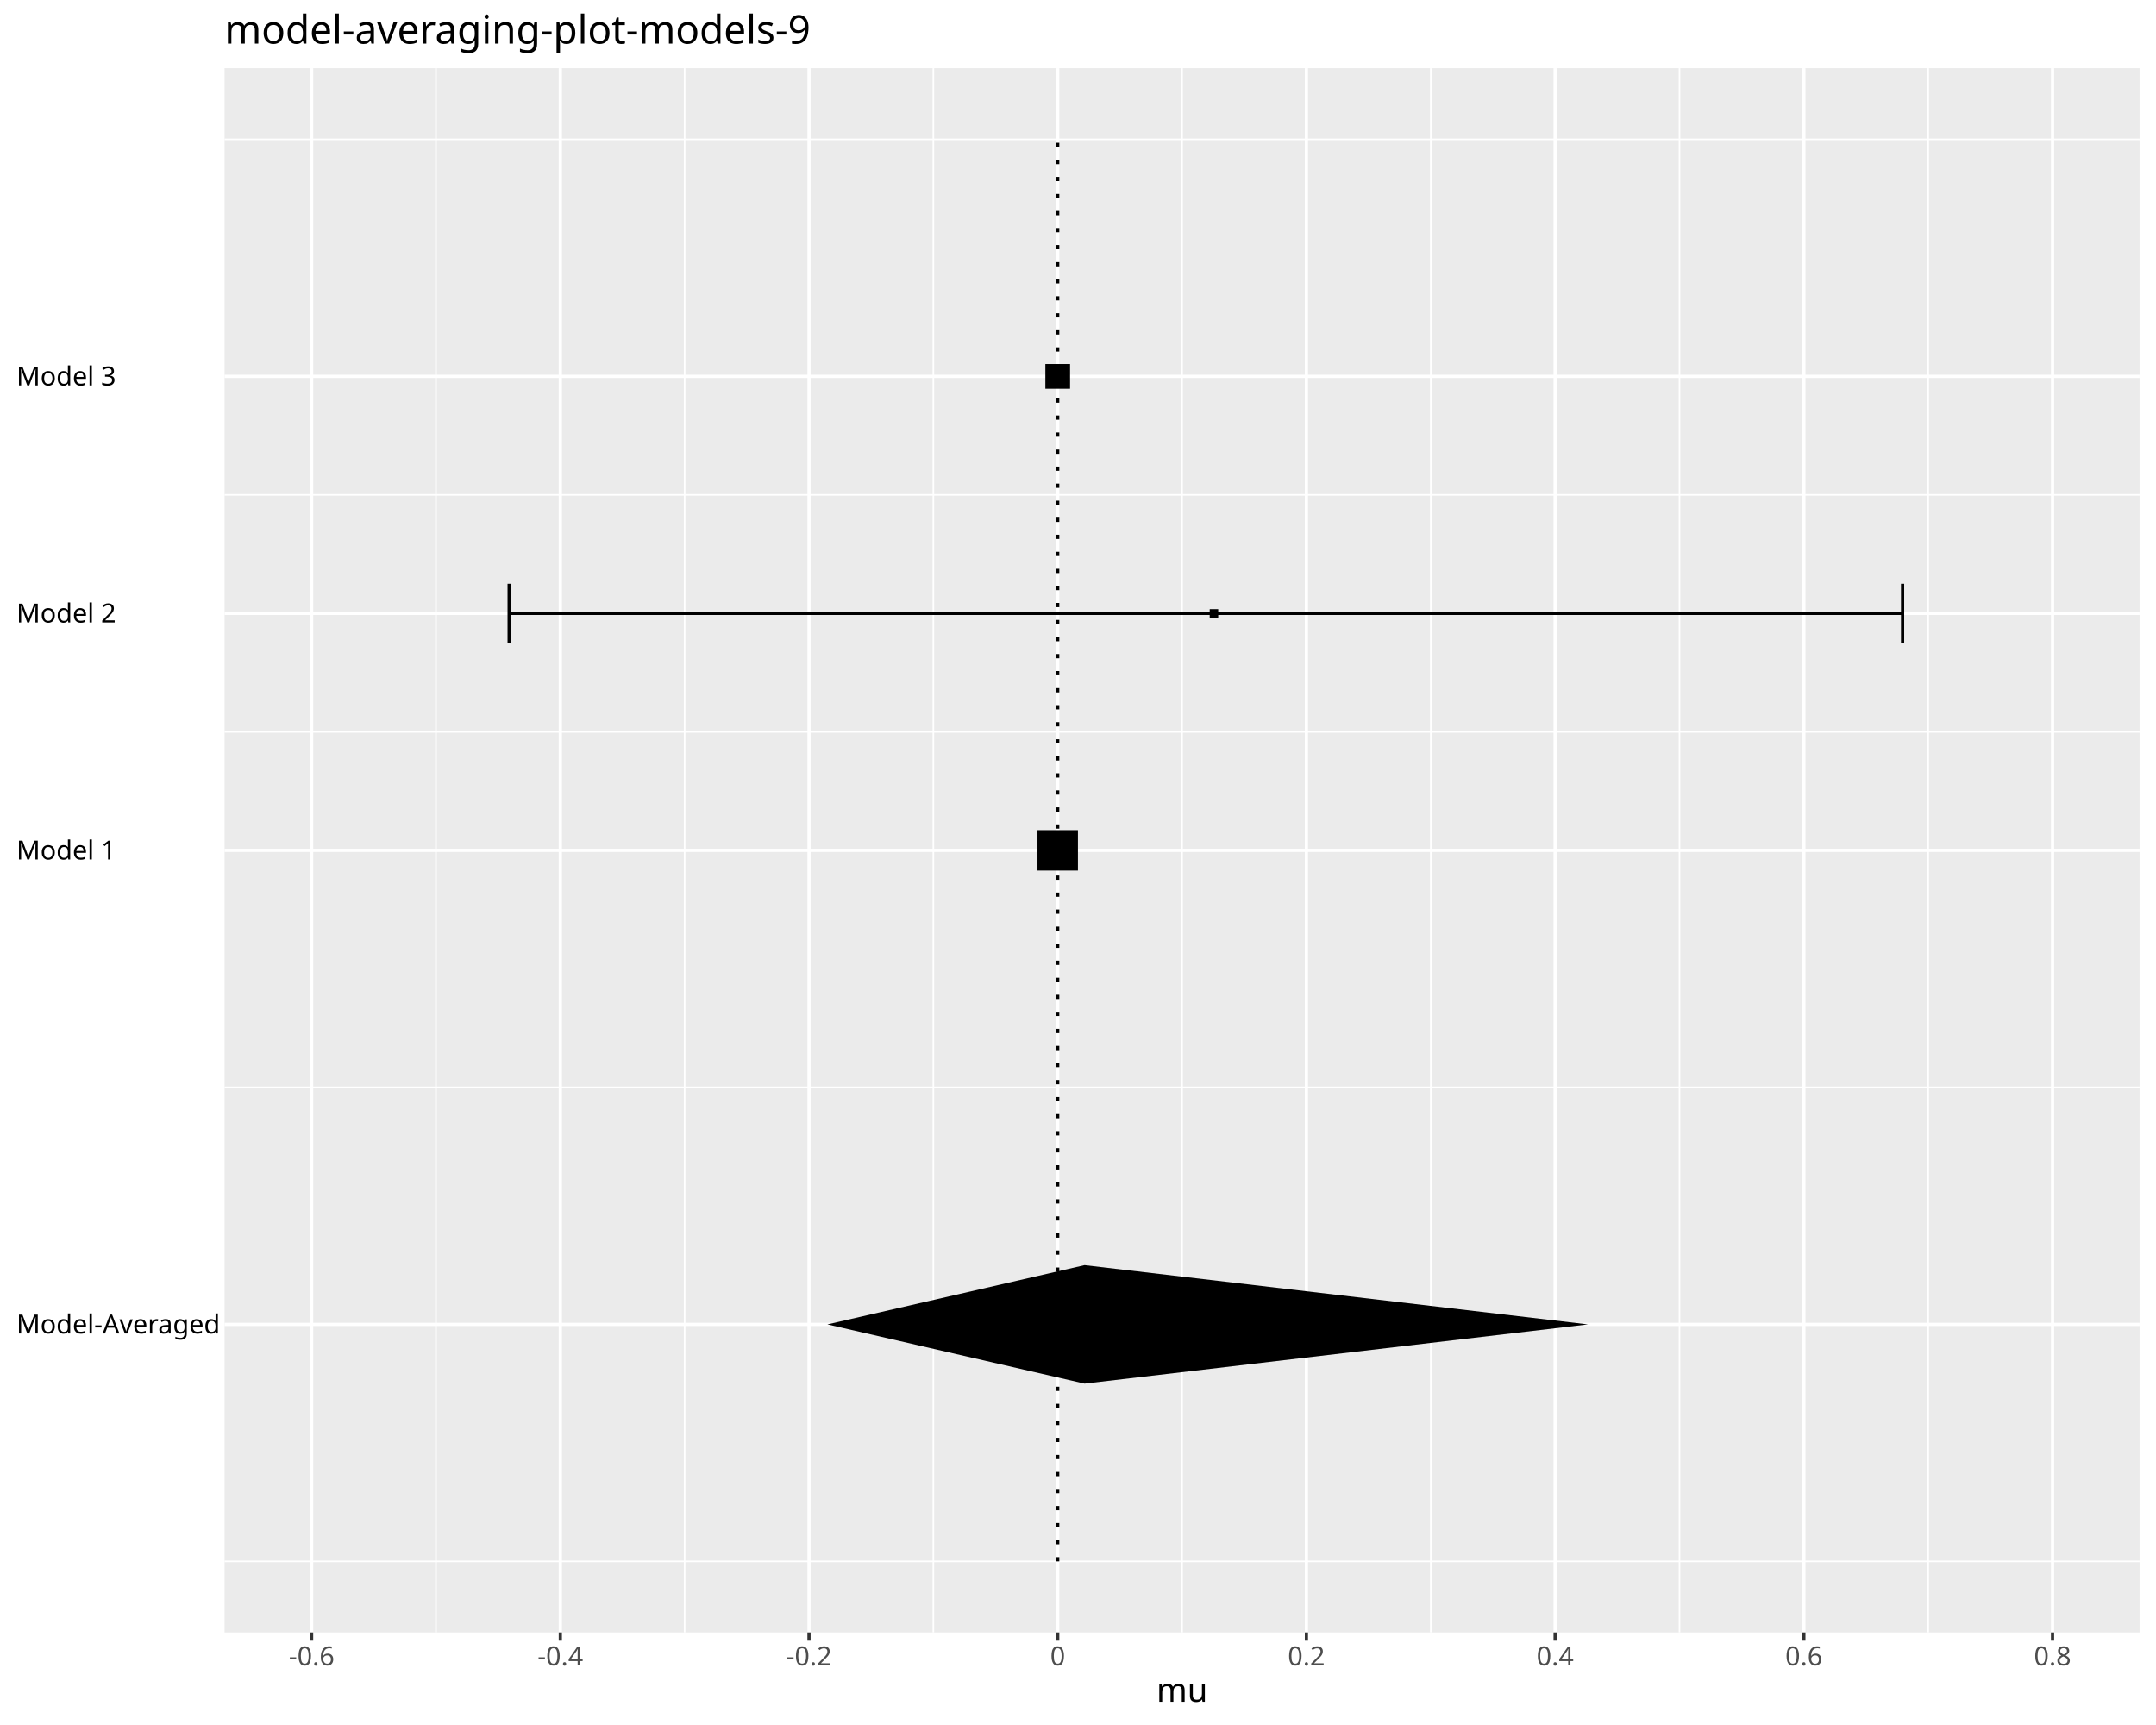
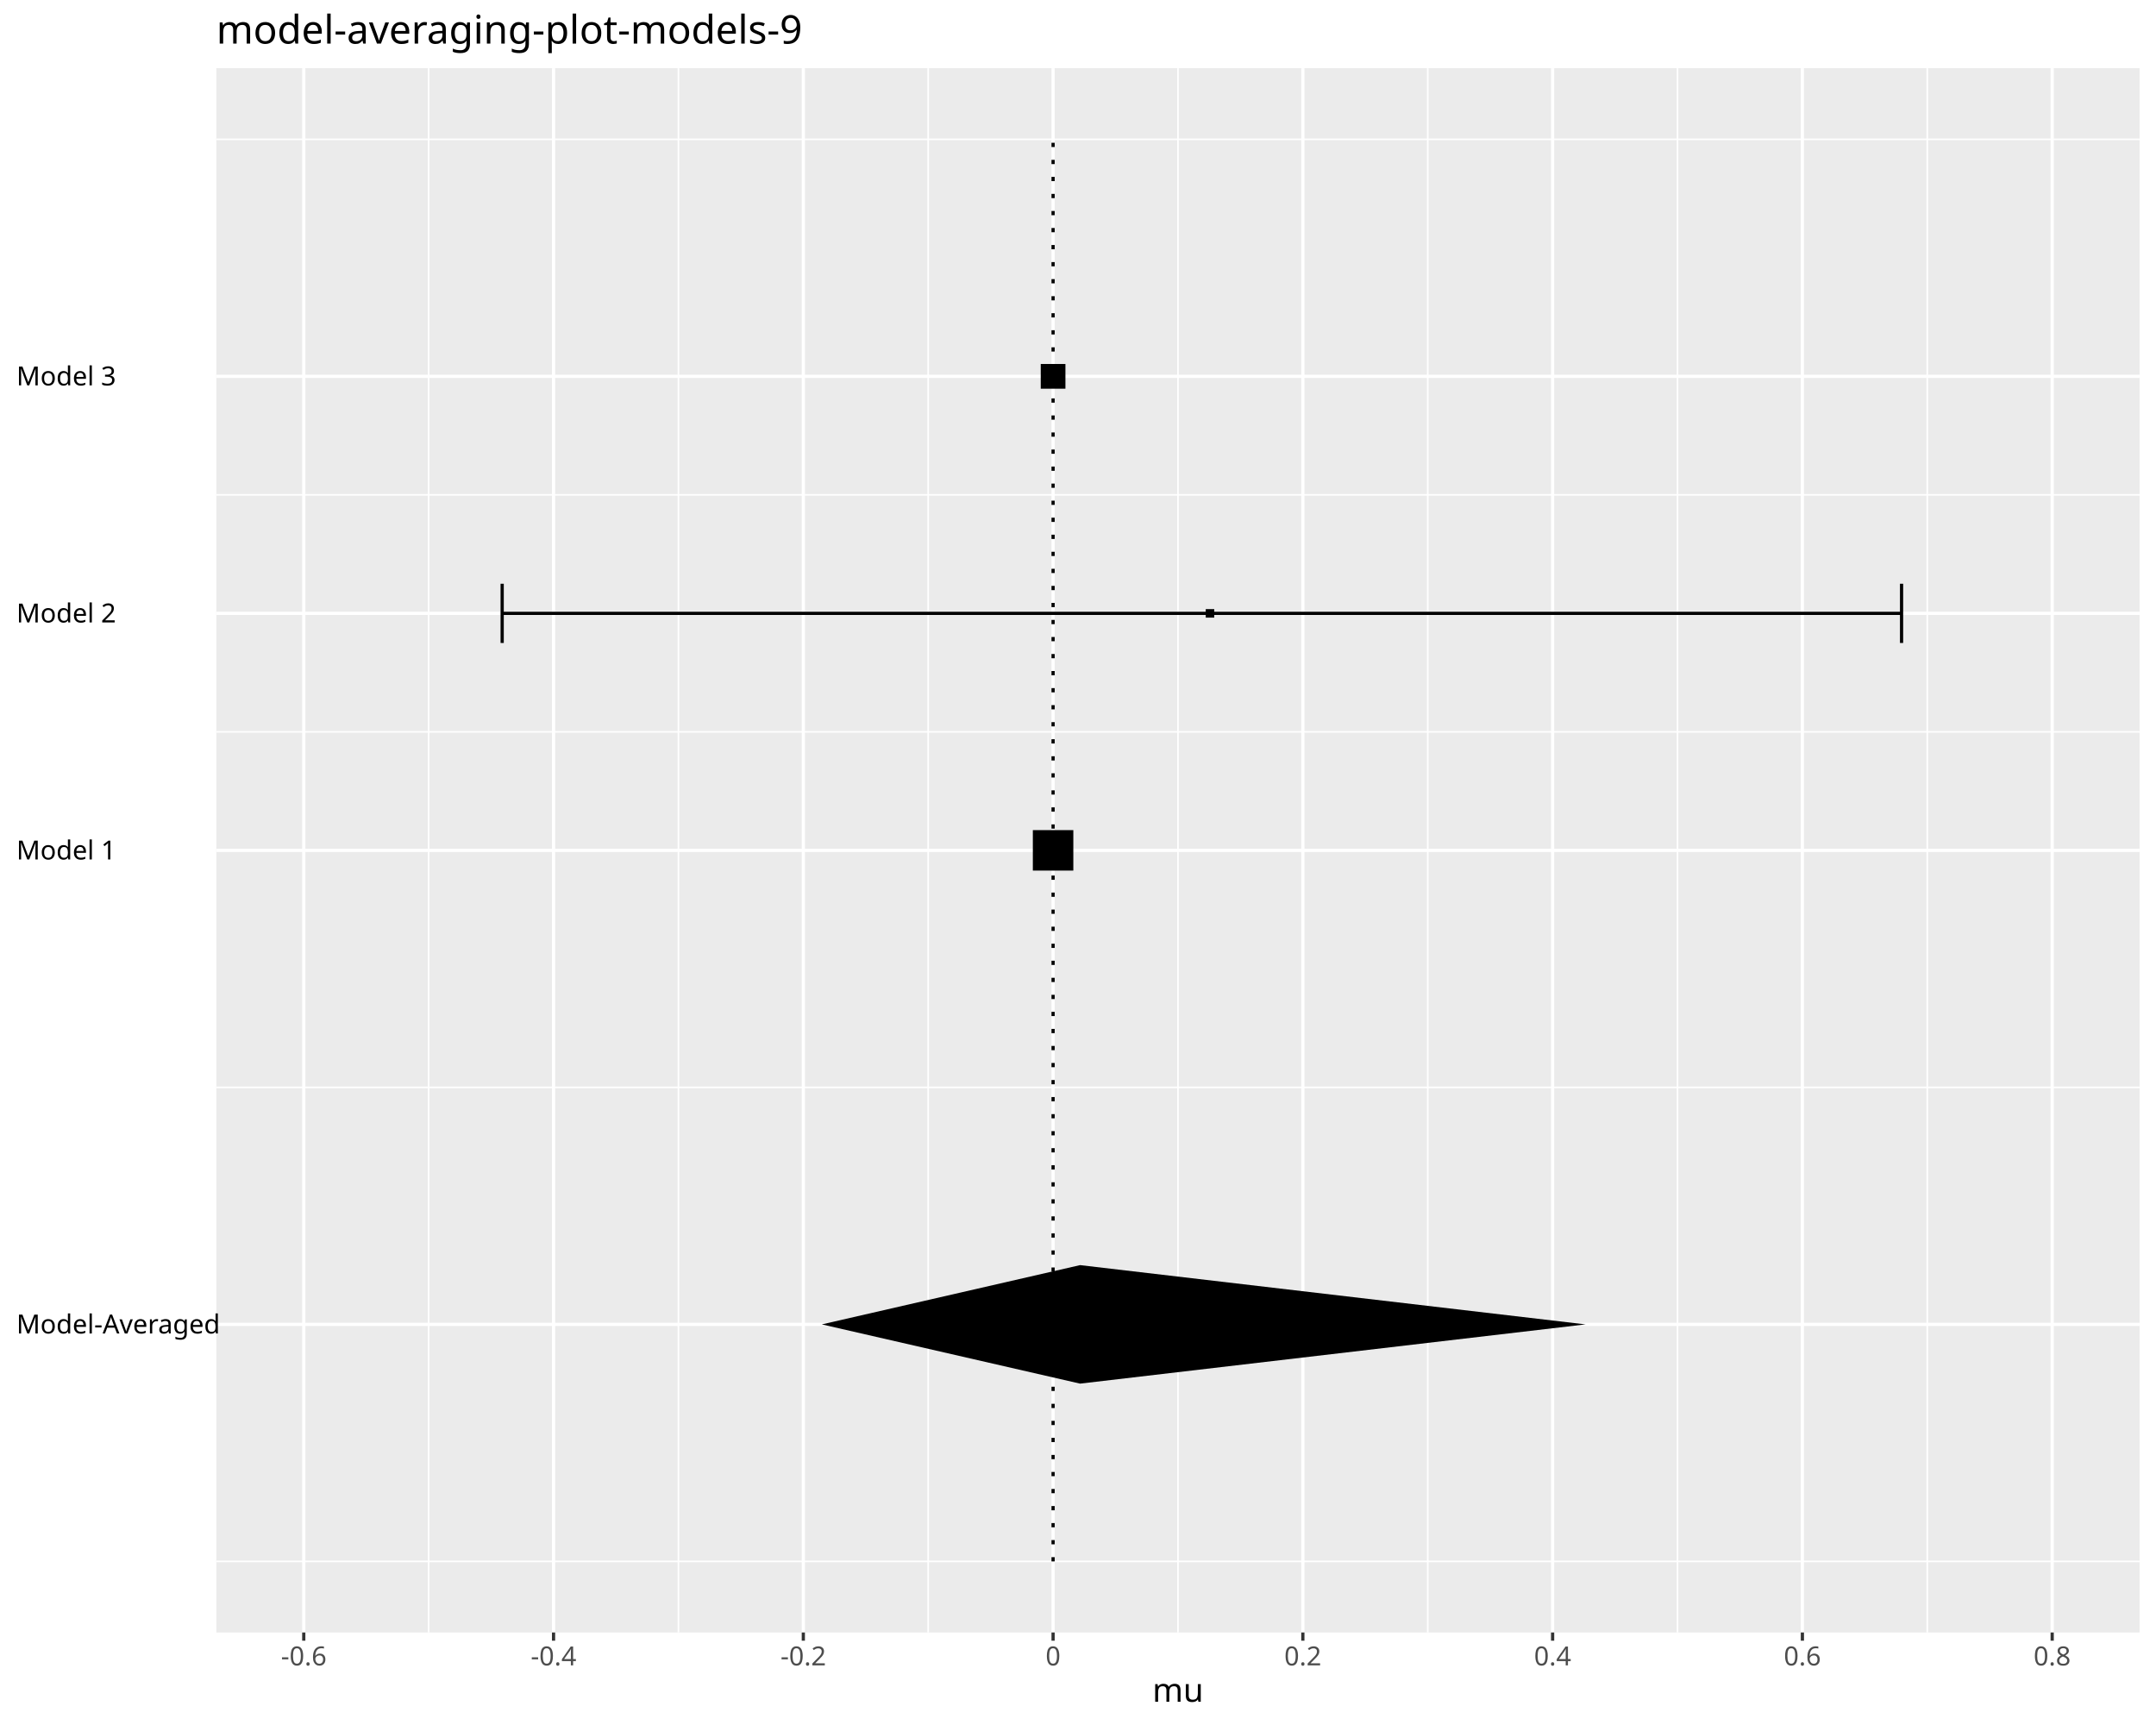
<svg xmlns="http://www.w3.org/2000/svg" class="svglite" data-engine-version="2.0" width="720.00pt" height="576.00pt" viewBox="0 0 720.00 576.00">
  <defs>
    <style type="text/css">
    .svglite line, .svglite polyline, .svglite polygon, .svglite path, .svglite rect, .svglite circle {
      fill: none;
      stroke: #000000;
      stroke-linecap: round;
      stroke-linejoin: round;
      stroke-miterlimit: 10.00;
    }
  </style>
  </defs>
  <rect width="100%" height="100%" style="stroke: none; fill: #FFFFFF;" />
  <defs>
    <clipPath id="cpMC4wMHw3MjAuMDB8MC4wMHw1NzYuMDA=">
      <rect x="0.00" y="0.00" width="720.00" height="576.00" />
    </clipPath>
  </defs>
  <g clip-path="url(#cpMC4wMHw3MjAuMDB8MC4wMHw1NzYuMDA=)">
-     <rect x="0.00" y="0.00" width="720.00" height="576.00" style="stroke-width: 1.07; stroke: #FFFFFF; fill: #FFFFFF;" />
+     <rect x="0" y="0.00" width="720.00" height="576.00" style="stroke-width: 1.07; stroke: #FFFFFF; fill: #FFFFFF;" />
  </g>
  <defs>
-     <clipPath id="cpNzQuOTl8NzE0LjUyfDIyLjc4fDU0NS4xMQ==">
-       <rect x="74.99" y="22.78" width="639.53" height="522.33" />
+     <clipPath id="cpNzIuMjV8NzE0LjUyfDIyLjc4fDU0NS4xMQ==">
+       <rect x="72.25" y="22.78" width="642.27" height="522.33" />
    </clipPath>
  </defs>
-   <g clip-path="url(#cpNzQuOTl8NzE0LjUyfDIyLjc4fDU0NS4xMQ==)">
-     <rect x="74.99" y="22.78" width="639.53" height="522.33" style="stroke-width: 1.07; stroke: none; fill: #EBEBEB;" />
-     <polyline points="74.99,521.37 714.52,521.37 " style="stroke-width: 0.53; stroke: #FFFFFF; stroke-linecap: butt;" />
-     <polyline points="74.99,363.09 714.52,363.09 " style="stroke-width: 0.53; stroke: #FFFFFF; stroke-linecap: butt;" />
-     <polyline points="74.99,244.38 714.52,244.38 " style="stroke-width: 0.53; stroke: #FFFFFF; stroke-linecap: butt;" />
-     <polyline points="74.99,165.24 714.52,165.24 " style="stroke-width: 0.53; stroke: #FFFFFF; stroke-linecap: butt;" />
-     <polyline points="74.99,46.53 714.52,46.53 " style="stroke-width: 0.53; stroke: #FFFFFF; stroke-linecap: butt;" />
-     <polyline points="145.59,545.11 145.59,22.78 " style="stroke-width: 0.53; stroke: #FFFFFF; stroke-linecap: butt;" />
-     <polyline points="228.64,545.11 228.64,22.78 " style="stroke-width: 0.53; stroke: #FFFFFF; stroke-linecap: butt;" />
-     <polyline points="311.70,545.11 311.70,22.78 " style="stroke-width: 0.53; stroke: #FFFFFF; stroke-linecap: butt;" />
-     <polyline points="394.76,545.11 394.76,22.78 " style="stroke-width: 0.53; stroke: #FFFFFF; stroke-linecap: butt;" />
-     <polyline points="477.81,545.11 477.81,22.78 " style="stroke-width: 0.53; stroke: #FFFFFF; stroke-linecap: butt;" />
-     <polyline points="560.87,545.11 560.87,22.78 " style="stroke-width: 0.53; stroke: #FFFFFF; stroke-linecap: butt;" />
-     <polyline points="643.92,545.11 643.92,22.78 " style="stroke-width: 0.53; stroke: #FFFFFF; stroke-linecap: butt;" />
-     <polyline points="74.99,442.23 714.52,442.23 " style="stroke-width: 1.07; stroke: #FFFFFF; stroke-linecap: butt;" />
-     <polyline points="74.99,283.95 714.52,283.95 " style="stroke-width: 1.07; stroke: #FFFFFF; stroke-linecap: butt;" />
-     <polyline points="74.99,204.81 714.52,204.81 " style="stroke-width: 1.07; stroke: #FFFFFF; stroke-linecap: butt;" />
-     <polyline points="74.99,125.67 714.52,125.67 " style="stroke-width: 1.07; stroke: #FFFFFF; stroke-linecap: butt;" />
-     <polyline points="104.06,545.11 104.06,22.78 " style="stroke-width: 1.07; stroke: #FFFFFF; stroke-linecap: butt;" />
-     <polyline points="187.12,545.11 187.12,22.78 " style="stroke-width: 1.07; stroke: #FFFFFF; stroke-linecap: butt;" />
-     <polyline points="270.17,545.11 270.17,22.78 " style="stroke-width: 1.07; stroke: #FFFFFF; stroke-linecap: butt;" />
-     <polyline points="353.23,545.11 353.23,22.78 " style="stroke-width: 1.07; stroke: #FFFFFF; stroke-linecap: butt;" />
-     <polyline points="436.28,545.11 436.28,22.78 " style="stroke-width: 1.07; stroke: #FFFFFF; stroke-linecap: butt;" />
-     <polyline points="519.34,545.11 519.34,22.78 " style="stroke-width: 1.07; stroke: #FFFFFF; stroke-linecap: butt;" />
-     <polyline points="602.40,545.11 602.40,22.78 " style="stroke-width: 1.07; stroke: #FFFFFF; stroke-linecap: butt;" />
-     <polyline points="685.45,545.11 685.45,22.78 " style="stroke-width: 1.07; stroke: #FFFFFF; stroke-linecap: butt;" />
-     <polyline points="635.37,214.70 635.37,194.91 " style="stroke-width: 1.07; stroke-linecap: butt;" />
-     <polyline points="635.37,204.81 170.03,204.81 " style="stroke-width: 1.07; stroke-linecap: butt;" />
-     <polyline points="170.03,214.70 170.03,194.91 " style="stroke-width: 1.07; stroke-linecap: butt;" />
-     <polygon points="346.47,290.70 359.98,290.70 359.98,277.19 346.47,277.19 " style="stroke-width: 0.71; stroke: none; fill: #000000;" />
-     <polygon points="403.98,206.23 406.82,206.23 406.82,203.39 403.98,203.39 " style="stroke-width: 0.71; stroke: none; fill: #000000;" />
-     <polygon points="349.10,129.79 357.35,129.79 357.35,121.54 349.10,121.54 " style="stroke-width: 0.71; stroke: none; fill: #000000;" />
-     <polygon points="276.31,442.23 362.20,422.44 530.31,442.23 362.20,462.01 " style="stroke-width: 1.07; stroke: none; stroke-linecap: butt; fill: #000000;" />
-     <polyline points="353.23,521.37 353.23,46.53 " style="stroke-width: 1.07; stroke-dasharray: 1.42,4.27; stroke-linecap: butt;" />
+   <g clip-path="url(#cpNzIuMjV8NzE0LjUyfDIyLjc4fDU0NS4xMQ==)">
+     <rect x="72.25" y="22.78" width="642.27" height="522.33" style="stroke-width: 1.07; stroke: none; fill: #EBEBEB;" />
+     <polyline points="72.25,521.37 714.52,521.37 " style="stroke-width: 0.53; stroke: #FFFFFF; stroke-linecap: butt;" />
+     <polyline points="72.25,363.09 714.52,363.09 " style="stroke-width: 0.53; stroke: #FFFFFF; stroke-linecap: butt;" />
+     <polyline points="72.25,244.38 714.52,244.38 " style="stroke-width: 0.53; stroke: #FFFFFF; stroke-linecap: butt;" />
+     <polyline points="72.25,165.24 714.52,165.24 " style="stroke-width: 0.53; stroke: #FFFFFF; stroke-linecap: butt;" />
+     <polyline points="72.25,46.53 714.52,46.53 " style="stroke-width: 0.53; stroke: #FFFFFF; stroke-linecap: butt;" />
+     <polyline points="143.15,545.11 143.15,22.78 " style="stroke-width: 0.53; stroke: #FFFFFF; stroke-linecap: butt;" />
+     <polyline points="226.56,545.11 226.56,22.78 " style="stroke-width: 0.53; stroke: #FFFFFF; stroke-linecap: butt;" />
+     <polyline points="309.97,545.11 309.97,22.78 " style="stroke-width: 0.53; stroke: #FFFFFF; stroke-linecap: butt;" />
+     <polyline points="393.39,545.11 393.39,22.78 " style="stroke-width: 0.53; stroke: #FFFFFF; stroke-linecap: butt;" />
+     <polyline points="476.80,545.11 476.80,22.78 " style="stroke-width: 0.53; stroke: #FFFFFF; stroke-linecap: butt;" />
+     <polyline points="560.21,545.11 560.21,22.78 " style="stroke-width: 0.53; stroke: #FFFFFF; stroke-linecap: butt;" />
+     <polyline points="643.62,545.11 643.62,22.78 " style="stroke-width: 0.53; stroke: #FFFFFF; stroke-linecap: butt;" />
+     <polyline points="72.25,442.23 714.52,442.23 " style="stroke-width: 1.07; stroke: #FFFFFF; stroke-linecap: butt;" />
+     <polyline points="72.25,283.95 714.52,283.95 " style="stroke-width: 1.07; stroke: #FFFFFF; stroke-linecap: butt;" />
+     <polyline points="72.25,204.81 714.52,204.81 " style="stroke-width: 1.07; stroke: #FFFFFF; stroke-linecap: butt;" />
+     <polyline points="72.25,125.67 714.52,125.67 " style="stroke-width: 1.07; stroke: #FFFFFF; stroke-linecap: butt;" />
+     <polyline points="101.44,545.11 101.44,22.78 " style="stroke-width: 1.07; stroke: #FFFFFF; stroke-linecap: butt;" />
+     <polyline points="184.86,545.11 184.86,22.78 " style="stroke-width: 1.07; stroke: #FFFFFF; stroke-linecap: butt;" />
+     <polyline points="268.27,545.11 268.27,22.78 " style="stroke-width: 1.07; stroke: #FFFFFF; stroke-linecap: butt;" />
+     <polyline points="351.68,545.11 351.68,22.78 " style="stroke-width: 1.07; stroke: #FFFFFF; stroke-linecap: butt;" />
+     <polyline points="435.09,545.11 435.09,22.78 " style="stroke-width: 1.07; stroke: #FFFFFF; stroke-linecap: butt;" />
+     <polyline points="518.50,545.11 518.50,22.78 " style="stroke-width: 1.07; stroke: #FFFFFF; stroke-linecap: butt;" />
+     <polyline points="601.91,545.11 601.91,22.78 " style="stroke-width: 1.07; stroke: #FFFFFF; stroke-linecap: butt;" />
+     <polyline points="685.33,545.11 685.33,22.78 " style="stroke-width: 1.07; stroke: #FFFFFF; stroke-linecap: butt;" />
+     <polyline points="635.03,214.70 635.03,194.91 " style="stroke-width: 1.07; stroke-linecap: butt;" />
+     <polyline points="635.03,204.81 167.70,204.81 " style="stroke-width: 1.07; stroke-linecap: butt;" />
+     <polyline points="167.70,214.70 167.70,194.91 " style="stroke-width: 1.07; stroke-linecap: butt;" />
+     <polygon points="344.92,290.70 358.44,290.70 358.44,277.19 344.92,277.19 " style="stroke-width: 0.71; stroke: none; fill: #000000;" />
+     <polygon points="402.66,206.23 405.50,206.23 405.50,203.39 402.66,203.39 " style="stroke-width: 0.71; stroke: none; fill: #000000;" />
+     <polygon points="347.56,129.79 355.80,129.79 355.80,121.54 347.56,121.54 " style="stroke-width: 0.71; stroke: none; fill: #000000;" />
+     <polygon points="274.44,442.23 360.69,422.44 529.52,442.23 360.69,462.01 " style="stroke-width: 1.07; stroke: none; stroke-linecap: butt; fill: #000000;" />
+     <polyline points="351.68,521.37 351.68,46.53 " style="stroke-width: 1.07; stroke-dasharray: 1.42,4.27; stroke-linecap: butt;" />
  </g>
  <g clip-path="url(#cpMC4wMHw3MjAuMDB8MC4wMHw1NzYuMDA=)">
    <text x="5.48" y="445.26" style="font-size: 8.80px; font-family: sans;" textLength="64.58px" lengthAdjust="spacingAndGlyphs">Model-Averaged</text>
    <text x="5.48" y="286.98" style="font-size: 8.80px; font-family: sans;" textLength="31.31px" lengthAdjust="spacingAndGlyphs">Model 1</text>
    <text x="5.48" y="207.84" style="font-size: 8.80px; font-family: sans;" textLength="31.31px" lengthAdjust="spacingAndGlyphs">Model 2</text>
    <text x="5.48" y="128.69" style="font-size: 8.80px; font-family: sans;" textLength="31.31px" lengthAdjust="spacingAndGlyphs">Model 3</text>
-     <polyline points="104.06,547.85 104.06,545.11 " style="stroke-width: 1.07; stroke: #333333; stroke-linecap: butt;" />
-     <polyline points="187.12,547.85 187.12,545.11 " style="stroke-width: 1.07; stroke: #333333; stroke-linecap: butt;" />
-     <polyline points="270.17,547.85 270.17,545.11 " style="stroke-width: 1.07; stroke: #333333; stroke-linecap: butt;" />
-     <polyline points="353.23,547.85 353.23,545.11 " style="stroke-width: 1.07; stroke: #333333; stroke-linecap: butt;" />
-     <polyline points="436.28,547.85 436.28,545.11 " style="stroke-width: 1.07; stroke: #333333; stroke-linecap: butt;" />
-     <polyline points="519.34,547.85 519.34,545.11 " style="stroke-width: 1.07; stroke: #333333; stroke-linecap: butt;" />
-     <polyline points="602.40,547.85 602.40,545.11 " style="stroke-width: 1.07; stroke: #333333; stroke-linecap: butt;" />
-     <polyline points="685.45,547.85 685.45,545.11 " style="stroke-width: 1.07; stroke: #333333; stroke-linecap: butt;" />
-     <text x="104.06" y="556.10" text-anchor="middle" style="font-size: 8.80px; fill: #4D4D4D; font-family: sans;" textLength="15.16px" lengthAdjust="spacingAndGlyphs">-0.6</text>
-     <text x="187.12" y="556.10" text-anchor="middle" style="font-size: 8.80px; fill: #4D4D4D; font-family: sans;" textLength="15.16px" lengthAdjust="spacingAndGlyphs">-0.4</text>
-     <text x="270.17" y="556.10" text-anchor="middle" style="font-size: 8.80px; fill: #4D4D4D; font-family: sans;" textLength="15.16px" lengthAdjust="spacingAndGlyphs">-0.2</text>
-     <text x="353.23" y="556.10" text-anchor="middle" style="font-size: 8.80px; fill: #4D4D4D; font-family: sans;" textLength="4.89px" lengthAdjust="spacingAndGlyphs">0</text>
-     <text x="436.28" y="556.10" text-anchor="middle" style="font-size: 8.80px; fill: #4D4D4D; font-family: sans;" textLength="12.23px" lengthAdjust="spacingAndGlyphs">0.2</text>
-     <text x="519.34" y="556.10" text-anchor="middle" style="font-size: 8.80px; fill: #4D4D4D; font-family: sans;" textLength="12.23px" lengthAdjust="spacingAndGlyphs">0.4</text>
-     <text x="602.40" y="556.10" text-anchor="middle" style="font-size: 8.80px; fill: #4D4D4D; font-family: sans;" textLength="12.23px" lengthAdjust="spacingAndGlyphs">0.6</text>
-     <text x="685.45" y="556.10" text-anchor="middle" style="font-size: 8.80px; fill: #4D4D4D; font-family: sans;" textLength="12.23px" lengthAdjust="spacingAndGlyphs">0.8</text>
-     <text x="394.76" y="568.24" text-anchor="middle" style="font-size: 11.00px; font-family: sans;" textLength="15.29px" lengthAdjust="spacingAndGlyphs">mu</text>
-     <text x="74.99" y="14.56" style="font-size: 13.20px; font-family: sans;" textLength="182.71px" lengthAdjust="spacingAndGlyphs">model-averaging-plot-models-9</text>
+     <polyline points="101.44,547.85 101.44,545.11 " style="stroke-width: 1.07; stroke: #333333; stroke-linecap: butt;" />
+     <polyline points="184.86,547.85 184.86,545.11 " style="stroke-width: 1.07; stroke: #333333; stroke-linecap: butt;" />
+     <polyline points="268.27,547.85 268.27,545.11 " style="stroke-width: 1.07; stroke: #333333; stroke-linecap: butt;" />
+     <polyline points="351.68,547.85 351.68,545.11 " style="stroke-width: 1.07; stroke: #333333; stroke-linecap: butt;" />
+     <polyline points="435.09,547.85 435.09,545.11 " style="stroke-width: 1.07; stroke: #333333; stroke-linecap: butt;" />
+     <polyline points="518.50,547.85 518.50,545.11 " style="stroke-width: 1.07; stroke: #333333; stroke-linecap: butt;" />
+     <polyline points="601.91,547.85 601.91,545.11 " style="stroke-width: 1.07; stroke: #333333; stroke-linecap: butt;" />
+     <polyline points="685.33,547.85 685.33,545.11 " style="stroke-width: 1.07; stroke: #333333; stroke-linecap: butt;" />
+     <text x="101.44" y="556.10" text-anchor="middle" style="font-size: 8.80px; fill: #4D4D4D; font-family: sans;" textLength="15.16px" lengthAdjust="spacingAndGlyphs">-0.6</text>
+     <text x="184.86" y="556.10" text-anchor="middle" style="font-size: 8.80px; fill: #4D4D4D; font-family: sans;" textLength="15.16px" lengthAdjust="spacingAndGlyphs">-0.4</text>
+     <text x="268.27" y="556.10" text-anchor="middle" style="font-size: 8.80px; fill: #4D4D4D; font-family: sans;" textLength="15.16px" lengthAdjust="spacingAndGlyphs">-0.2</text>
+     <text x="351.68" y="556.10" text-anchor="middle" style="font-size: 8.80px; fill: #4D4D4D; font-family: sans;" textLength="4.89px" lengthAdjust="spacingAndGlyphs">0</text>
+     <text x="435.09" y="556.10" text-anchor="middle" style="font-size: 8.80px; fill: #4D4D4D; font-family: sans;" textLength="12.23px" lengthAdjust="spacingAndGlyphs">0.2</text>
+     <text x="518.50" y="556.10" text-anchor="middle" style="font-size: 8.80px; fill: #4D4D4D; font-family: sans;" textLength="12.23px" lengthAdjust="spacingAndGlyphs">0.4</text>
+     <text x="601.91" y="556.10" text-anchor="middle" style="font-size: 8.80px; fill: #4D4D4D; font-family: sans;" textLength="12.23px" lengthAdjust="spacingAndGlyphs">0.6</text>
+     <text x="685.33" y="556.10" text-anchor="middle" style="font-size: 8.80px; fill: #4D4D4D; font-family: sans;" textLength="12.23px" lengthAdjust="spacingAndGlyphs">0.8</text>
+     <text x="393.39" y="568.24" text-anchor="middle" style="font-size: 11.00px; font-family: sans;" textLength="15.29px" lengthAdjust="spacingAndGlyphs">mu</text>
+     <text x="72.25" y="14.56" style="font-size: 13.20px; font-family: sans;" textLength="182.71px" lengthAdjust="spacingAndGlyphs">model-averaging-plot-models-9</text>
  </g>
</svg>
